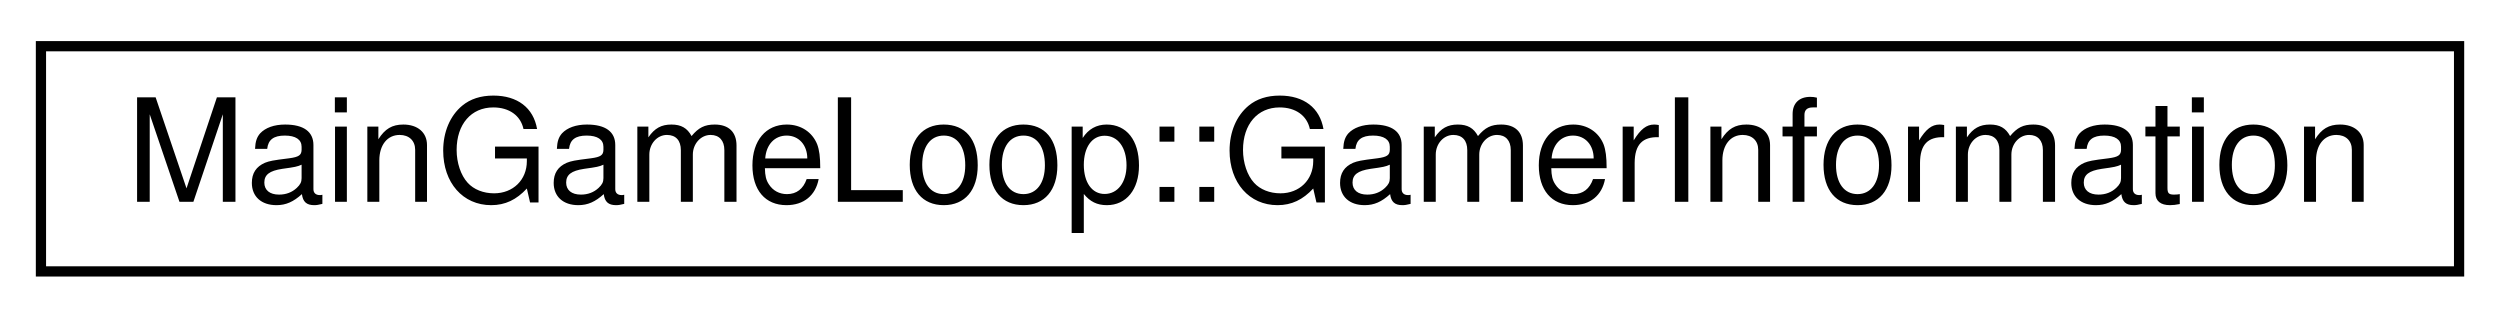
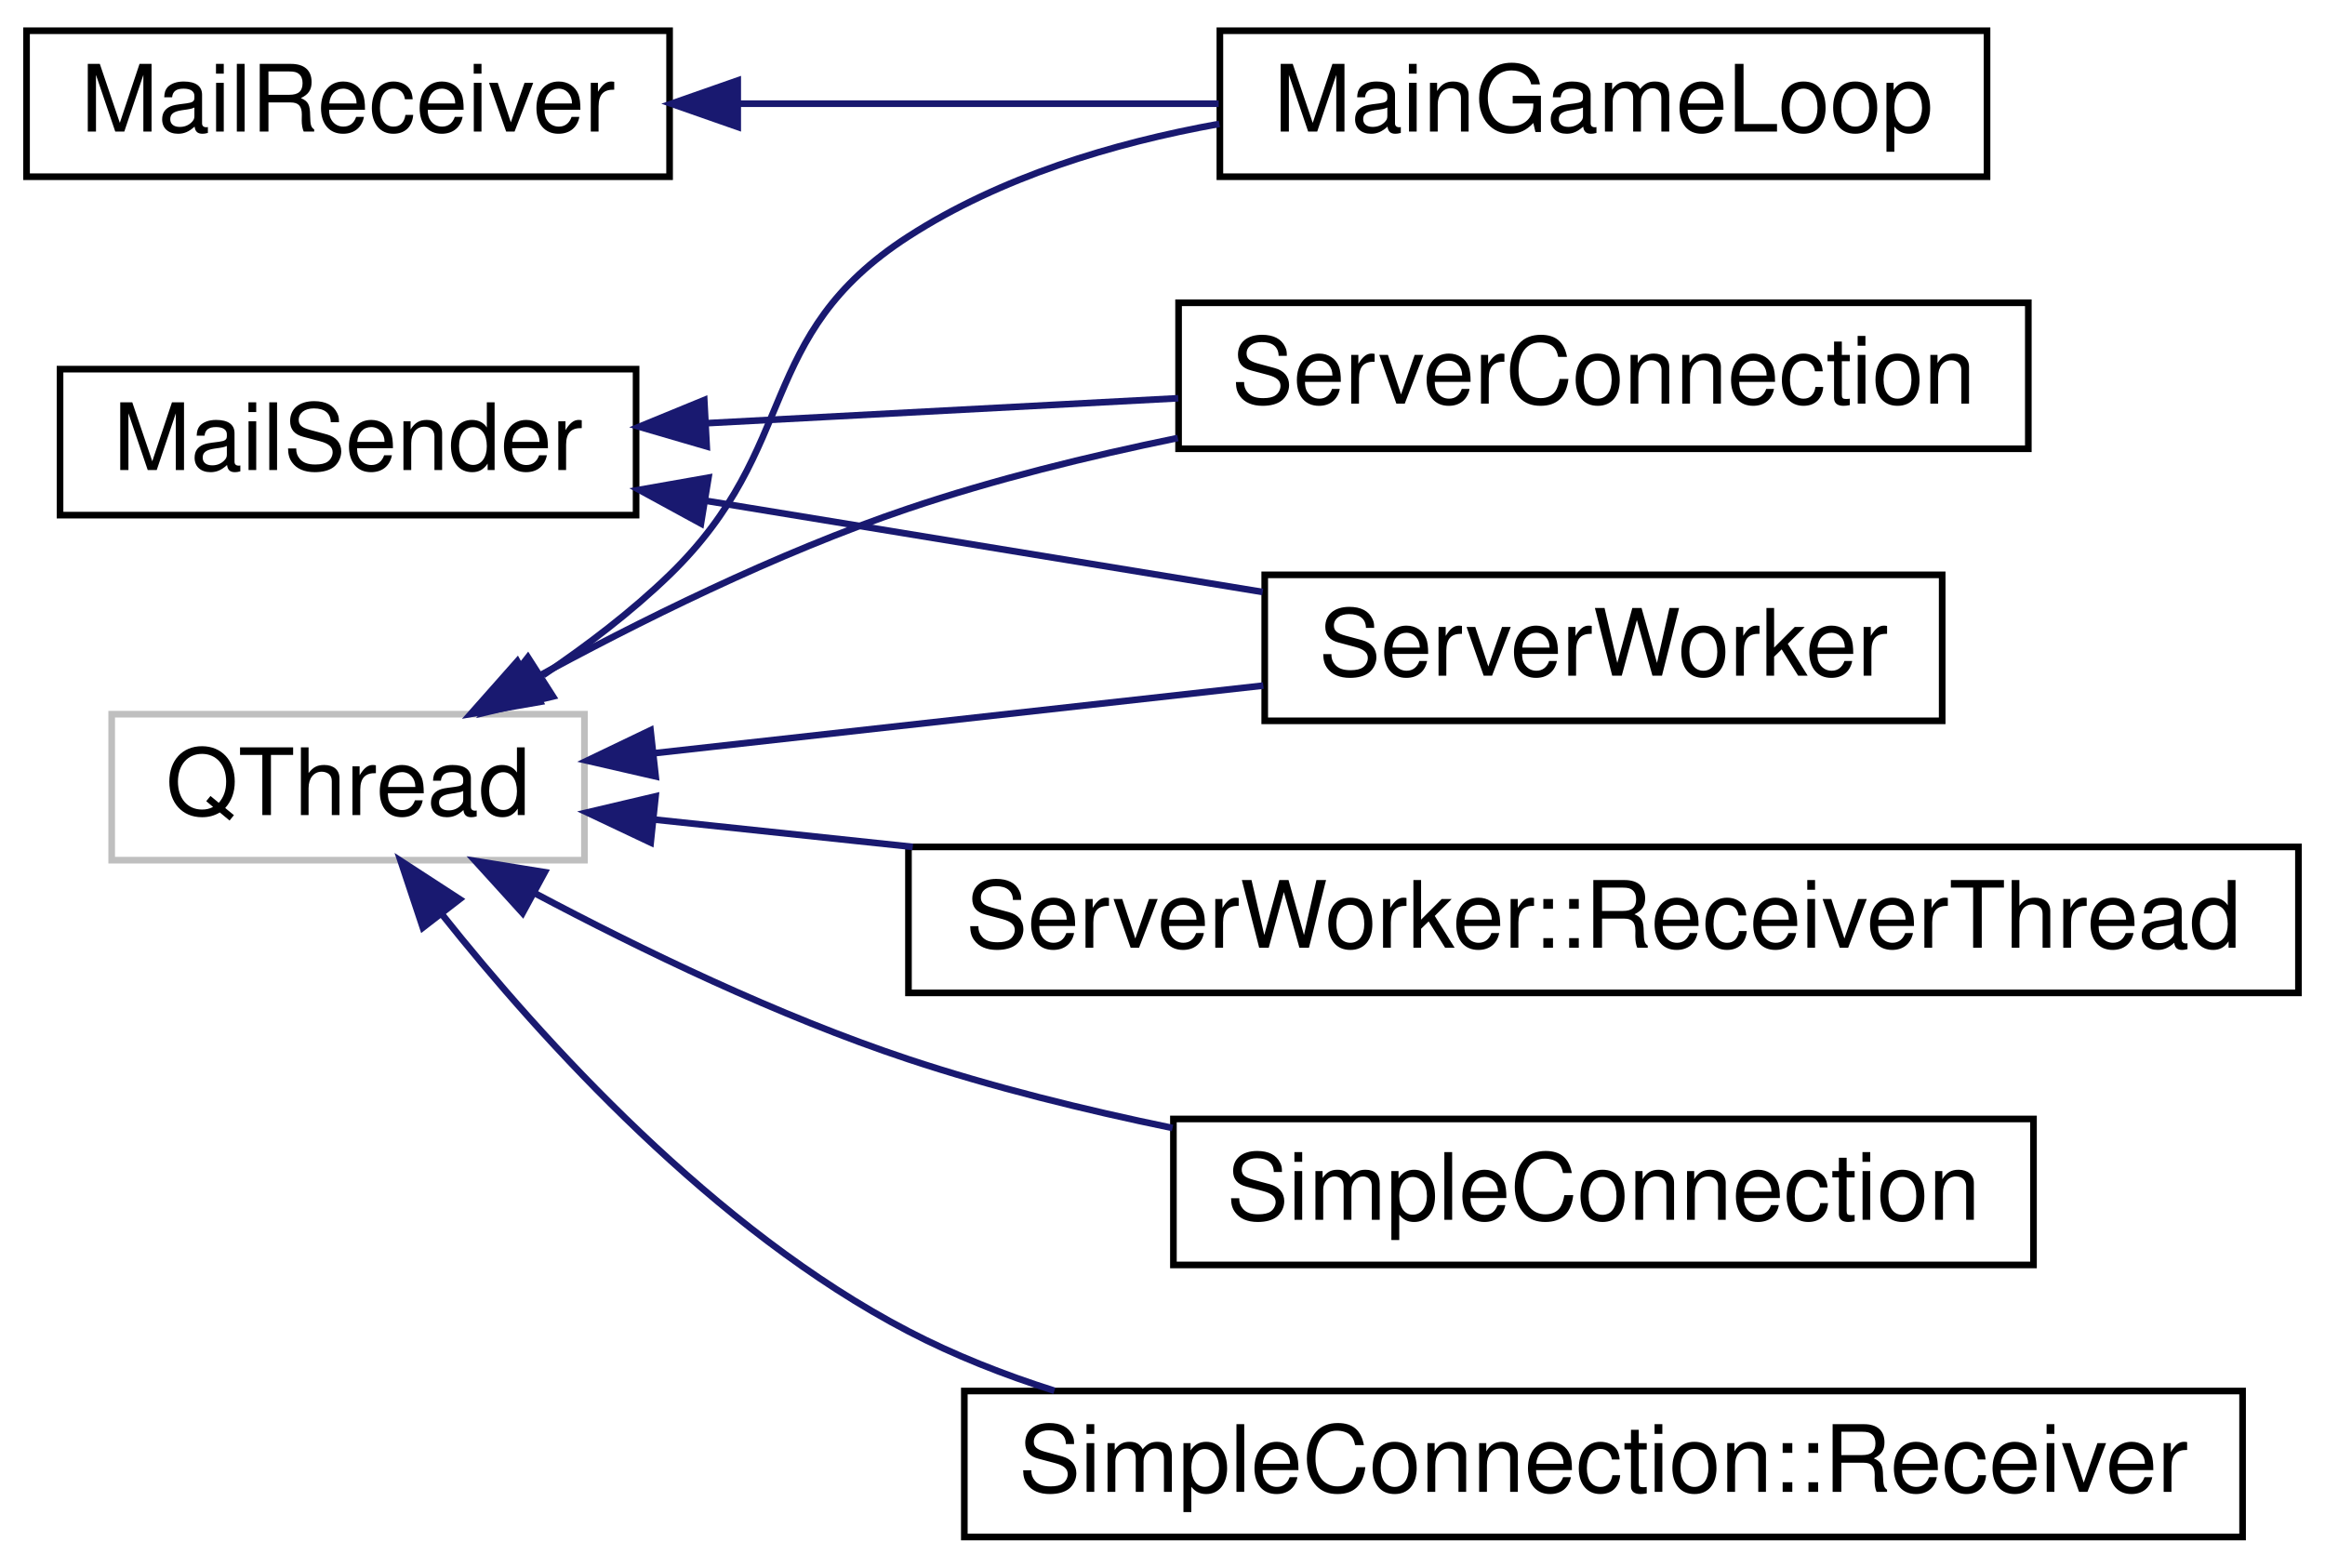
- <svg xmlns="http://www.w3.org/2000/svg" xmlns:xlink="http://www.w3.org/1999/xlink" width="244pt" height="31pt" viewBox="0.00 0.00 244.21 31.00">
-   <g id="graph0" class="graph" transform="scale(1 1) rotate(0) translate(4 27)">
+ <svg xmlns="http://www.w3.org/2000/svg" xmlns:xlink="http://www.w3.org/1999/xlink" width="350pt" height="236pt" viewBox="0.00 0.00 350.39 236.00">
+   <g id="graph0" class="graph" transform="scale(1 1) rotate(0) translate(4 232)">
    <g id="node1" class="node">
      <g id="a_node1">
-         <a xlink:href="d1/de1/a00213.html" target="_top" xlink:title="MainGameLoop::GamerInformation">
-           <polygon fill="none" stroke="#000000" points="0,-.5 0,-22.5 236.213,-22.5 236.213,-.5 0,-.5" />
-           <text text-anchor="middle" x="118.106" y="-7.3" font-family="Helvetica,sans-Serif" font-size="14.00" fill="#000000">MainGameLoop::GamerInformation</text>
+         <a xlink:href="d3/d65/a00154.html" target="_top" xlink:title="MailReceiver">
+           <polygon fill="none" stroke="#000000" points="0,-205.5 0,-227.5 96.91,-227.5 96.91,-205.5 0,-205.5" />
+           <text text-anchor="middle" x="48.455" y="-212.3" font-family="Helvetica,sans-Serif" font-size="14.00" fill="#000000">MailReceiver</text>
        </a>
      </g>
    </g>
+     <g id="node2" class="node">
+       <g id="a_node2">
+         <a xlink:href="d7/d03/a00254.html" target="_top" xlink:title="MainGameLoop">
+           <polygon fill="none" stroke="#000000" points="179.842,-205.5 179.842,-227.5 295.456,-227.5 295.456,-205.5 179.842,-205.5" />
+           <text text-anchor="middle" x="237.649" y="-212.3" font-family="Helvetica,sans-Serif" font-size="14.00" fill="#000000">MainGameLoop</text>
+         </a>
+       </g>
+     </g>
+     <g id="edge1" class="edge">
+       <path fill="none" stroke="#191970" d="M107.179,-216.5C130.252,-216.5 156.667,-216.5 179.667,-216.5" />
+       <polygon fill="#191970" stroke="#191970" points="107.177,-213 97.177,-216.5 107.177,-220 107.177,-213" />
+     </g>
+     <g id="node3" class="node">
+       <g id="a_node3">
+         <a xlink:href="db/d44/a00162.html" target="_top" xlink:title="MailSender">
+           <polygon fill="none" stroke="#000000" points="5.048,-154.5 5.048,-176.5 91.862,-176.5 91.862,-154.5 5.048,-154.5" />
+           <text text-anchor="middle" x="48.455" y="-161.3" font-family="Helvetica,sans-Serif" font-size="14.00" fill="#000000">MailSender</text>
+         </a>
+       </g>
+     </g>
+     <g id="node4" class="node">
+       <g id="a_node4">
+         <a xlink:href="da/d2e/a00238.html" target="_top" xlink:title="ServerConnection">
+           <polygon fill="none" stroke="#000000" points="173.618,-164.5 173.618,-186.5 301.68,-186.5 301.68,-164.5 173.618,-164.5" />
+           <text text-anchor="middle" x="237.649" y="-171.3" font-family="Helvetica,sans-Serif" font-size="14.00" fill="#000000">ServerConnection</text>
+         </a>
+       </g>
+     </g>
+     <g id="edge2" class="edge">
+       <path fill="none" stroke="#191970" d="M102.555,-168.359C124.697,-169.53 150.487,-170.893 173.564,-172.113" />
+       <polygon fill="#191970" stroke="#191970" points="102.506,-164.852 92.335,-167.819 102.137,-171.842 102.506,-164.852" />
+     </g>
+     <g id="node5" class="node">
+       <g id="a_node5">
+         <a xlink:href="d2/dc8/a00242.html" target="_top" xlink:title="ServerWorker">
+           <polygon fill="none" stroke="#000000" points="186.6,-123.5 186.6,-145.5 288.698,-145.5 288.698,-123.5 186.6,-123.5" />
+           <text text-anchor="middle" x="237.649" y="-130.3" font-family="Helvetica,sans-Serif" font-size="14.00" fill="#000000">ServerWorker</text>
+         </a>
+       </g>
+     </g>
+     <g id="edge3" class="edge">
+       <path fill="none" stroke="#191970" d="M102.521,-156.641C128.847,-152.327 160.338,-147.168 186.294,-142.915" />
+       <polygon fill="#191970" stroke="#191970" points="101.638,-153.239 92.335,-158.31 102.77,-160.147 101.638,-153.239" />
+     </g>
+     <g id="node6" class="node">
+       <polygon fill="none" stroke="#bfbfbf" points="12.831,-102.5 12.831,-124.5 84.079,-124.5 84.079,-102.5 12.831,-102.5" />
+       <text text-anchor="middle" x="48.455" y="-109.3" font-family="Helvetica,sans-Serif" font-size="14.00" fill="#000000">QThread</text>
+     </g>
+     <g id="edge4" class="edge">
+       <path fill="none" stroke="#191970" d="M77.873,-130.395C84.496,-134.869 91.237,-140 96.91,-145.5 116.831,-164.812 109.588,-181.472 132.91,-196.5 146.76,-205.424 163.639,-210.561 179.767,-213.464" />
+       <polygon fill="#191970" stroke="#191970" points="79.334,-127.175 69.025,-124.731 75.56,-133.07 79.334,-127.175" />
+     </g>
+     <g id="edge5" class="edge">
+       <path fill="none" stroke="#191970" d="M75.824,-129.5C91.967,-138.322 113.063,-148.811 132.91,-155.5 145.804,-159.846 159.928,-163.345 173.512,-166.125" />
+       <polygon fill="#191970" stroke="#191970" points="77.376,-126.358 66.939,-124.54 73.964,-132.47 77.376,-126.358" />
+     </g>
+     <g id="edge6" class="edge">
+       <path fill="none" stroke="#191970" d="M94.719,-118.635C122.463,-121.715 157.793,-125.636 186.385,-128.81" />
+       <polygon fill="#191970" stroke="#191970" points="94.811,-115.124 84.486,-117.499 94.039,-122.081 94.811,-115.124" />
+     </g>
+     <g id="node7" class="node">
+       <g id="a_node7">
+         <a xlink:href="d0/da7/a00250.html" target="_top" xlink:title="ServerWorker::ReceiverThread">
+           <polygon fill="none" stroke="#000000" points="132.91,-82.5 132.91,-104.5 342.388,-104.5 342.388,-82.5 132.91,-82.5" />
+           <text text-anchor="middle" x="237.649" y="-89.3" font-family="Helvetica,sans-Serif" font-size="14.00" fill="#000000">ServerWorker::ReceiverThread</text>
+         </a>
+       </g>
+     </g>
+     <g id="edge7" class="edge">
+       <path fill="none" stroke="#191970" d="M94.6,-108.622C106.556,-107.358 119.926,-105.945 133.562,-104.503" />
+       <polygon fill="#191970" stroke="#191970" points="94.063,-105.159 84.486,-109.691 94.799,-112.12 94.063,-105.159" />
+     </g>
+     <g id="node8" class="node">
+       <g id="a_node8">
+         <a xlink:href="d5/dcb/a00170.html" target="_top" xlink:title="SimpleConnection">
+           <polygon fill="none" stroke="#000000" points="172.839,-41.5 172.839,-63.5 302.459,-63.5 302.459,-41.5 172.839,-41.5" />
+           <text text-anchor="middle" x="237.649" y="-48.3" font-family="Helvetica,sans-Serif" font-size="14.00" fill="#000000">SimpleConnection</text>
+         </a>
+       </g>
+     </g>
+     <g id="edge8" class="edge">
+       <path fill="none" stroke="#191970" d="M76.506,-97.568C92.58,-89.036 113.383,-78.978 132.91,-72.5 145.561,-68.303 159.381,-64.885 172.711,-62.139" />
+       <polygon fill="#191970" stroke="#191970" points="74.758,-94.534 67.634,-102.377 78.094,-100.689 74.758,-94.534" />
+     </g>
+     <g id="node9" class="node">
+       <g id="a_node9">
+         <a xlink:href="d9/d90/a00178.html" target="_top" xlink:title="SimpleConnection::Receiver">
+           <polygon fill="none" stroke="#000000" points="141.329,-.5 141.329,-22.5 333.969,-22.5 333.969,-.5 141.329,-.5" />
+           <text text-anchor="middle" x="237.649" y="-7.3" font-family="Helvetica,sans-Serif" font-size="14.00" fill="#000000">SimpleConnection::Receiver</text>
+         </a>
+       </g>
+     </g>
+     <g id="edge9" class="edge">
+       <path fill="none" stroke="#191970" d="M62.571,-94.383C77.747,-75.308 103.667,-46.712 132.91,-31.5 139.808,-27.912 147.262,-24.963 154.903,-22.54" />
+       <polygon fill="#191970" stroke="#191970" points="59.725,-92.341 56.381,-102.395 65.265,-96.621 59.725,-92.341" />
+     </g>
  </g>
</svg>
